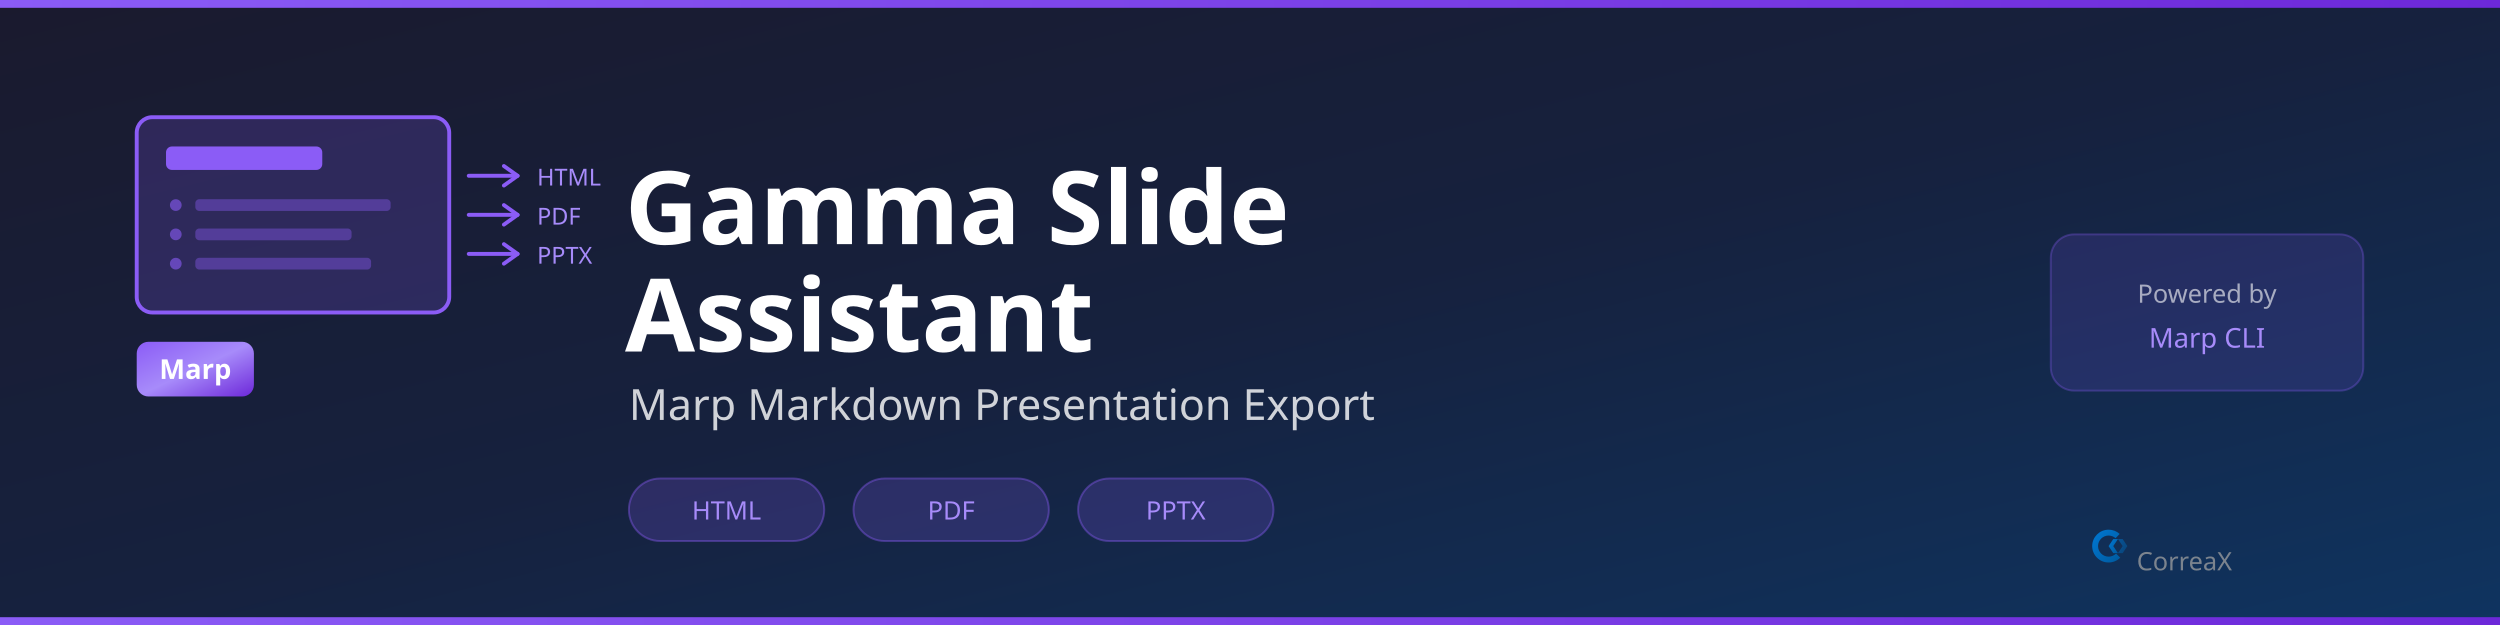
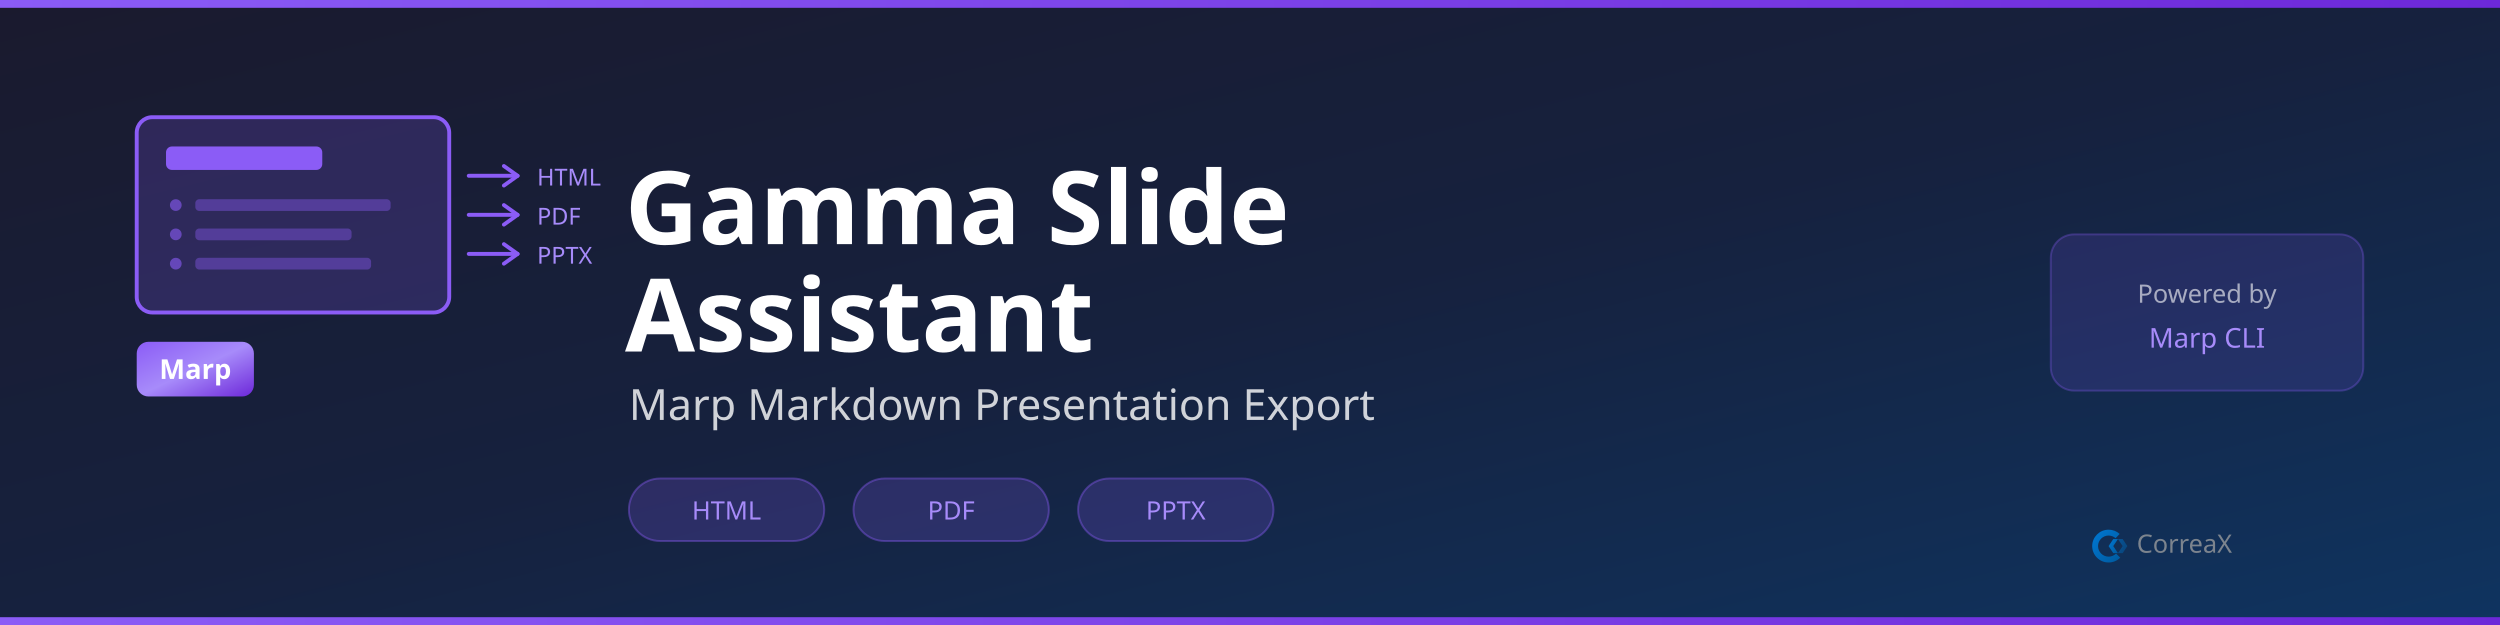
<svg xmlns="http://www.w3.org/2000/svg" viewBox="0 0 1280 320">
  <defs>
    <linearGradient id="bgGrad" x1="0%" y1="0%" x2="100%" y2="100%">
      <stop offset="0%" stop-color="#1a1a2e" />
      <stop offset="50%" stop-color="#16213e" />
      <stop offset="100%" stop-color="#0f3460" />
    </linearGradient>
    <linearGradient id="accentGrad" x1="0%" y1="0%" x2="100%" y2="0%">
      <stop offset="0%" stop-color="#8b5cf6" />
      <stop offset="100%" stop-color="#6d28d9" />
    </linearGradient>
    <linearGradient id="gammaGrad" x1="0%" y1="0%" x2="100%" y2="100%">
      <stop offset="0%" stop-color="#8b5cf6" />
      <stop offset="50%" stop-color="#a78bfa" />
      <stop offset="100%" stop-color="#6d28d9" />
    </linearGradient>
    <linearGradient id="cxGrad" x1="0%" y1="0%" x2="100%" y2="100%">
      <stop offset="0%" stop-color="#0078d4" />
      <stop offset="100%" stop-color="#005a9e" />
    </linearGradient>
  </defs>
  <rect width="1280" height="320" fill="url(#bgGrad)" />
  <rect x="0" y="0" width="1280" height="4" fill="url(#accentGrad)" />
  <rect x="0" y="316" width="1280" height="4" fill="url(#accentGrad)" />
  <g transform="translate(70, 60)">
    <rect x="0" y="0" width="160" height="100" rx="8" fill="rgba(139,92,246,0.2)" stroke="#8b5cf6" stroke-width="2" />
    <rect x="15" y="15" width="80" height="12" rx="3" fill="#8b5cf6" />
    <circle cx="20" cy="45" r="3" fill="rgba(139,92,246,0.6)" />
    <rect x="30" y="42" width="100" height="6" rx="2" fill="rgba(139,92,246,0.4)" />
    <circle cx="20" cy="60" r="3" fill="rgba(139,92,246,0.6)" />
    <rect x="30" y="57" width="80" height="6" rx="2" fill="rgba(139,92,246,0.4)" />
    <circle cx="20" cy="75" r="3" fill="rgba(139,92,246,0.6)" />
    <rect x="30" y="72" width="90" height="6" rx="2" fill="rgba(139,92,246,0.4)" />
    <path d="M170 30 L195 30" stroke="#8b5cf6" stroke-width="2" stroke-linecap="round" />
    <path d="M188 25 L195 30 L188 35" fill="none" stroke="#8b5cf6" stroke-width="2" stroke-linecap="round" stroke-linejoin="round" />
    <path d="M170 50 L195 50" stroke="#8b5cf6" stroke-width="2" stroke-linecap="round" />
    <path d="M188 45 L195 50 L188 55" fill="none" stroke="#8b5cf6" stroke-width="2" stroke-linecap="round" stroke-linejoin="round" />
    <path d="M170 70 L195 70" stroke="#8b5cf6" stroke-width="2" stroke-linecap="round" />
    <path d="M188 65 L195 70 L188 75" fill="none" stroke="#8b5cf6" stroke-width="2" stroke-linecap="round" stroke-linejoin="round" />
    <text x="205" y="35" font-family="Segoe UI, system-ui, sans-serif" font-size="12" fill="#a78bfa">HTML</text>
    <text x="205" y="55" font-family="Segoe UI, system-ui, sans-serif" font-size="12" fill="#a78bfa">PDF</text>
    <text x="205" y="75" font-family="Segoe UI, system-ui, sans-serif" font-size="12" fill="#a78bfa">PPTX</text>
    <rect x="0" y="115" width="60" height="28" rx="6" fill="url(#gammaGrad)" />
    <text x="30" y="134" text-anchor="middle" font-family="Segoe UI, system-ui, sans-serif" font-size="14" font-weight="600" fill="#ffffff">Marp</text>
  </g>
  <text x="320" y="125" font-family="Segoe UI, system-ui, sans-serif" font-size="52" font-weight="700" fill="#ffffff">
    Gamma Slide
  </text>
  <text x="320" y="180" font-family="Segoe UI, system-ui, sans-serif" font-size="52" font-weight="700" fill="#ffffff">
    Assistant
  </text>
  <text x="322" y="215" font-family="Segoe UI, system-ui, sans-serif" font-size="22" fill="rgba(255,255,255,0.8)">
    Marp Markdown Presentation Export
  </text>
  <g transform="translate(322, 245)">
    <rect x="0" y="0" width="100" height="32" rx="16" fill="rgba(139,92,246,0.2)" stroke="rgba(139,92,246,0.4)" stroke-width="1" />
    <text x="50" y="21" text-anchor="middle" font-family="Segoe UI, system-ui, sans-serif" font-size="13" fill="#a78bfa">HTML</text>
    <rect x="115" y="0" width="100" height="32" rx="16" fill="rgba(139,92,246,0.2)" stroke="rgba(139,92,246,0.4)" stroke-width="1" />
    <text x="165" y="21" text-anchor="middle" font-family="Segoe UI, system-ui, sans-serif" font-size="13" fill="#a78bfa">PDF</text>
    <rect x="230" y="0" width="100" height="32" rx="16" fill="rgba(139,92,246,0.2)" stroke="rgba(139,92,246,0.4)" stroke-width="1" />
    <text x="280" y="21" text-anchor="middle" font-family="Segoe UI, system-ui, sans-serif" font-size="13" fill="#a78bfa">PPTX</text>
  </g>
  <g transform="translate(1050, 120)">
    <rect x="0" y="0" width="160" height="80" rx="12" fill="rgba(139,92,246,0.15)" stroke="rgba(139,92,246,0.3)" stroke-width="1" />
    <text x="80" y="35" text-anchor="middle" font-family="Segoe UI, system-ui, sans-serif" font-size="13" fill="rgba(255,255,255,0.6)">Powered by</text>
    <text x="80" y="58" text-anchor="middle" font-family="Segoe UI, system-ui, sans-serif" font-size="14" fill="#a78bfa">Marp CLI</text>
  </g>
  <g transform="translate(1070, 270)">
    <g transform="scale(0.6)">
      <path d="M16 2C8.268 2 2 8.268 2 16s6.268 14 14 14c3.866 0 7.389-1.568 9.928-4.1l-3.535-3.536A9.002 9.002 0 0116 25c-4.97 0-9-4.03-9-9s4.03-9 9-9c2.29 0 4.38.857 5.971 2.268l3.464-3.639C22.993 3.352 19.66 2 16 2z" fill="url(#cxGrad)" />
      <path d="M20 10l-4 6 4 6h4l-4-6 4-6h-4z" fill="url(#cxGrad)" />
      <path d="M24 10l4 6-4 6h4l4-6-4-6h-4z" fill="url(#cxGrad)" opacity="0.5" />
    </g>
-     <text x="24" y="22" font-family="Segoe UI, system-ui, sans-serif" font-size="13" fill="rgba(160,160,160,0.75)">CorreaX</text>
+     <text x="24" y="13" font-family="Segoe UI, system-ui, sans-serif" font-size="13" fill="rgba(160,160,160,0.75)">CorreaX</text>
  </g>
</svg>
